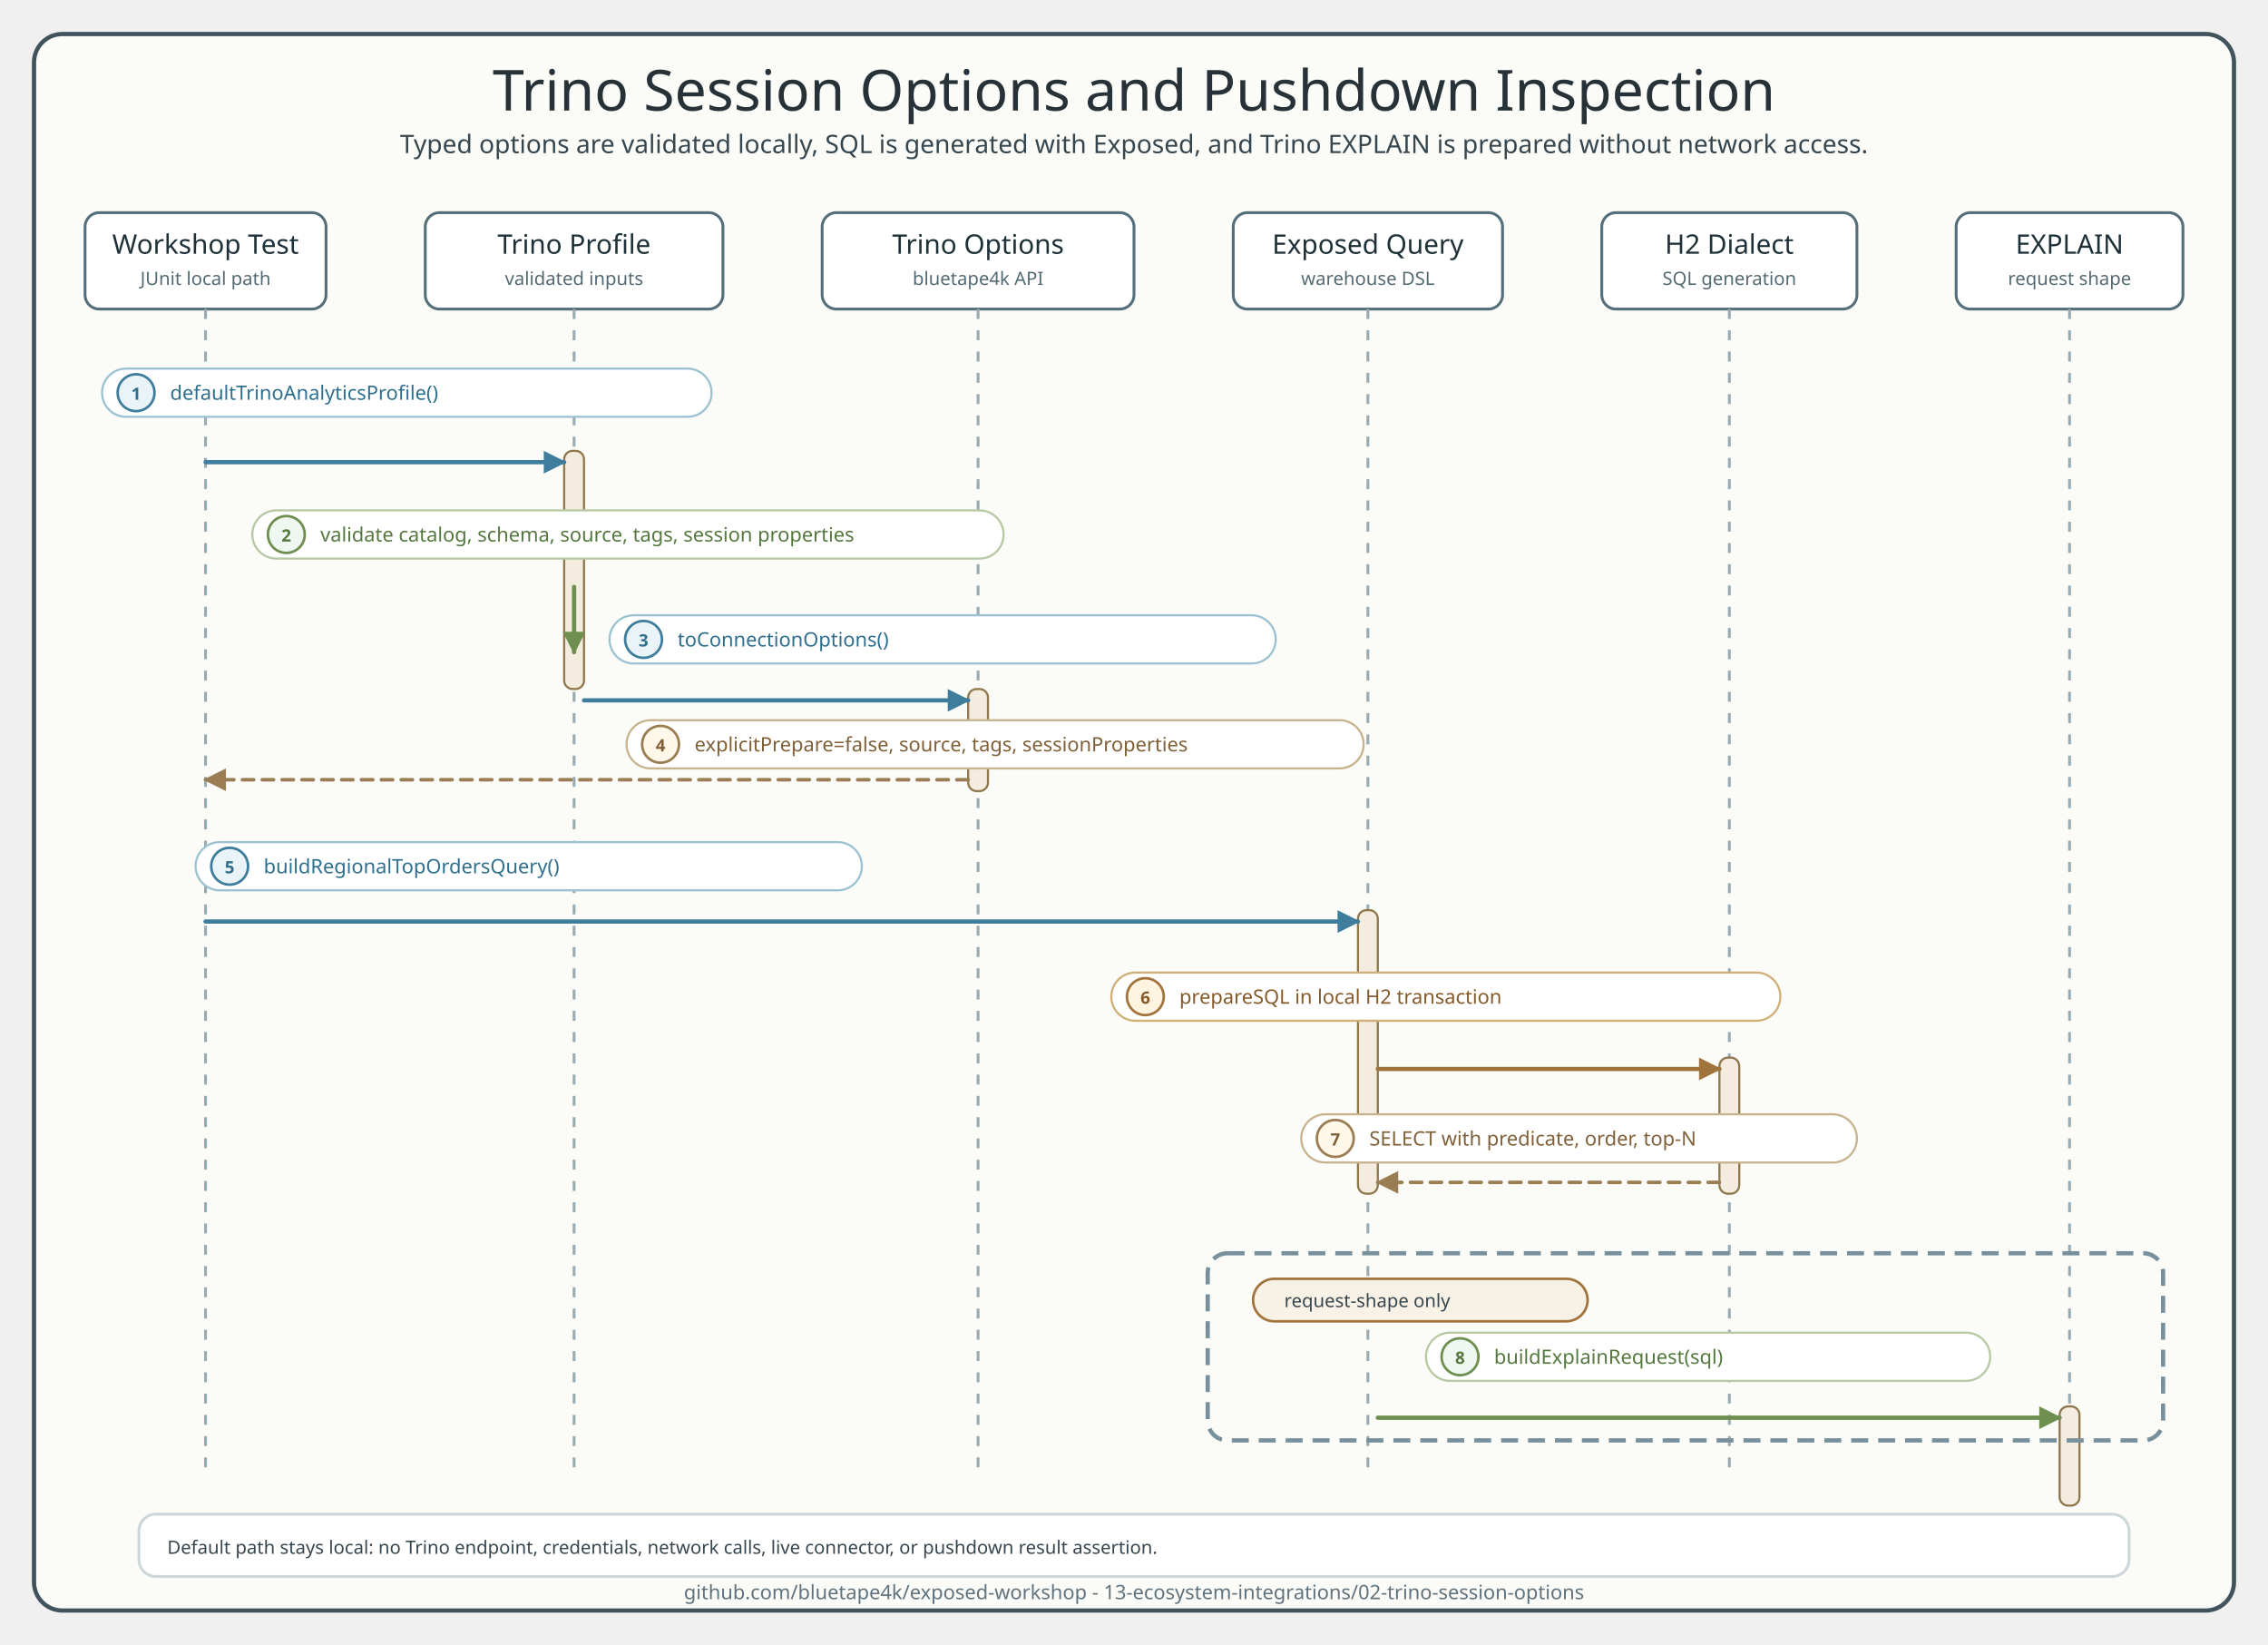
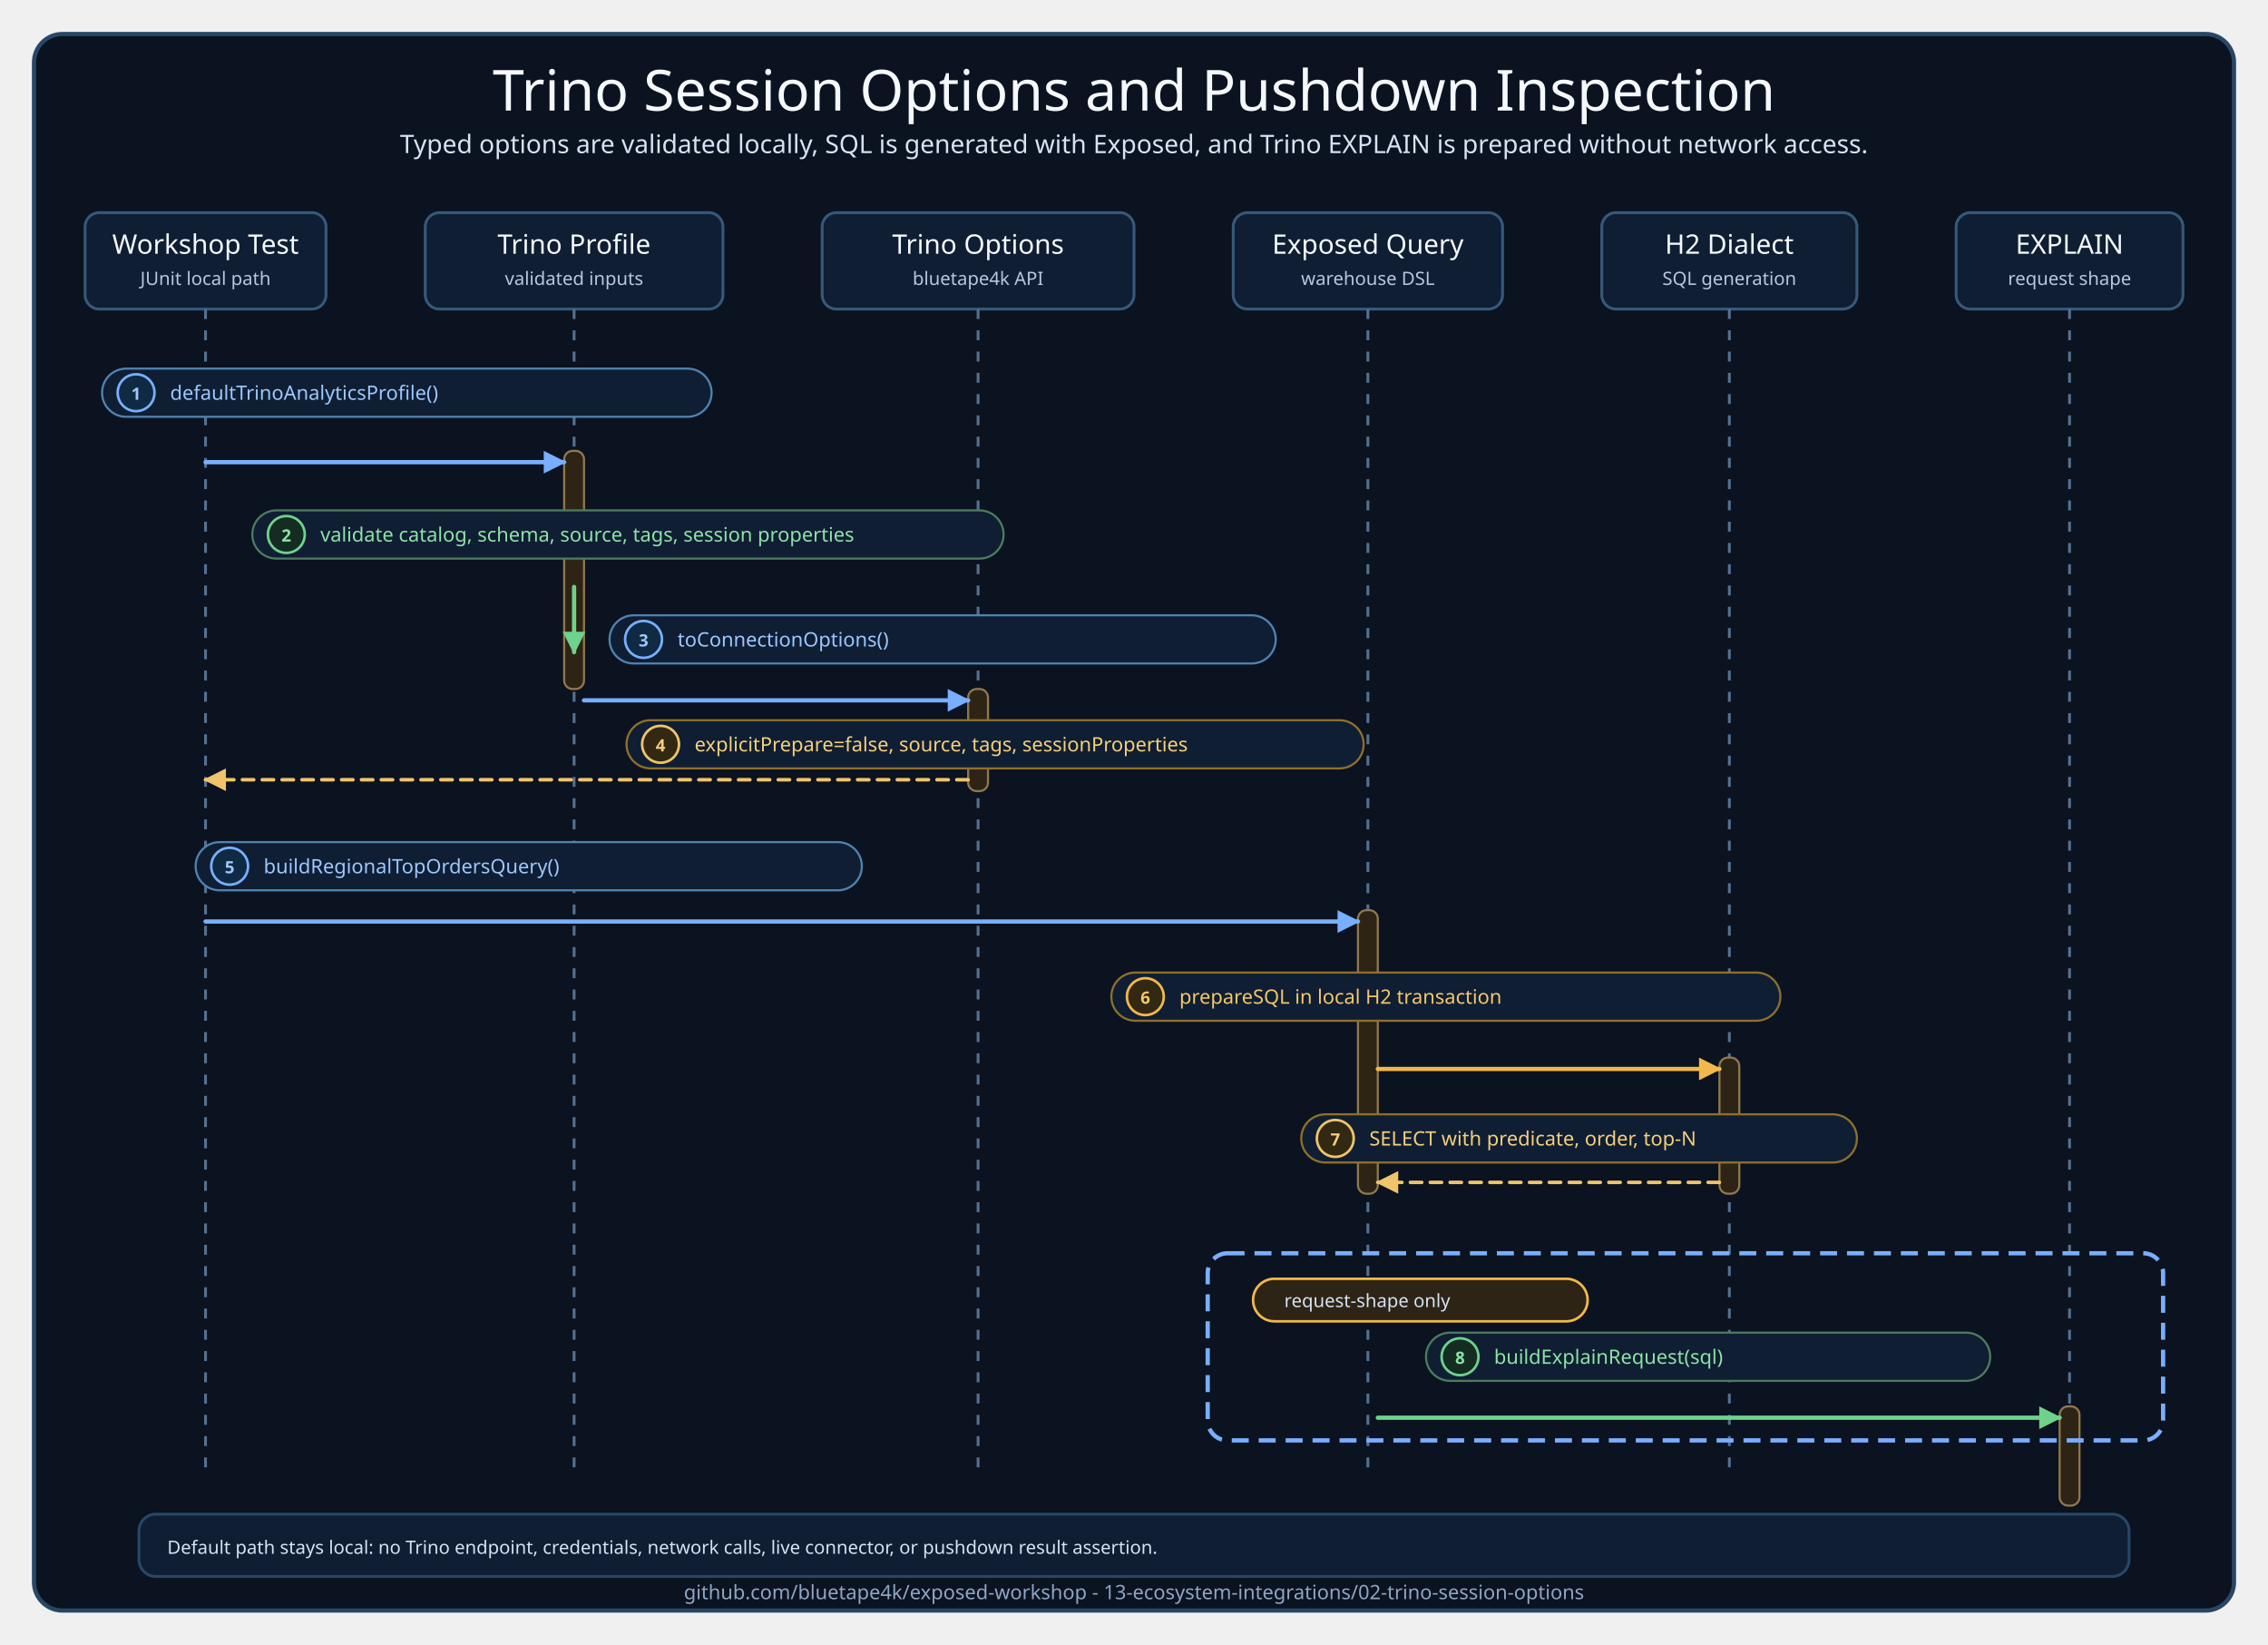
<svg xmlns="http://www.w3.org/2000/svg" width="1600" height="1160" viewBox="0 0 1600 1160" role="img" aria-labelledby="title desc">
  <defs>
    <style>
      text { letter-spacing: 0; }
-       .title { font-family: "Architects Daughter"; font-size: 40px; font-weight: 400; fill: #263238; }
-       .subtitle, .msg, .note, .footer, .role { font-family: "Comic Mono"; fill: #36464f; }
+       .title { font-family: "Architects Daughter"; font-size: 40px; font-weight: 400; fill: #F5F9FF; }
+       .subtitle, .msg, .note, .footer, .role { font-family: "Comic Mono"; fill: #D7E3F5; }
      .subtitle { font-size: 18px; }
-       .participant { font-family: "Architects Daughter"; font-size: 19px; font-weight: 400; fill: #1f3138; }
-       .role { font-size: 13px; fill: #546a73; }
+       .participant { font-family: "Architects Daughter"; font-size: 19px; font-weight: 400; fill: #F5F9FF; }
+       .role { font-size: 13px; fill: #B8C7DD; }
      .msg { font-size: 14px; }
      .note { font-size: 13px; }
-       .footer { font-size: 14px; fill: #60727d; }
-       .frame { fill: #fbfcf8; stroke: #41545d; stroke-width: 3; }
-       .header { fill: #ffffff; stroke: #546e7a; stroke-width: 2; }
-       .lifeline { stroke: #9aaab1; stroke-width: 2; stroke-dasharray: 7 8; }
-       .activation { fill: #f3ecdf; stroke: #8f784e; stroke-width: 1.5; }
-       .call { fill: none; stroke: #3f7d9c; stroke-width: 3; stroke-linecap: round; stroke-linejoin: round; marker-end: url(#arrowCall); }
-       .sql { fill: none; stroke: #a2743d; stroke-width: 3; stroke-linecap: round; stroke-linejoin: round; marker-end: url(#arrowSql); }
-       .state { fill: none; stroke: #6e8f4f; stroke-width: 3; stroke-linecap: round; stroke-linejoin: round; marker-end: url(#arrowState); }
-       .return { fill: none; stroke: #9b7d54; stroke-width: 2.5; stroke-dasharray: 8 6; stroke-linecap: round; stroke-linejoin: round; marker-end: url(#arrowReturn); }
-       .alt { fill: none; stroke: #78909c; stroke-width: 3; stroke-dasharray: 12 7; }
-       .label { fill: #ffffff; stroke: #d7e0e4; stroke-width: 1.5; }
-       .label.callLabel { stroke: #9cc2d1; }
-       .label.sqlLabel { stroke: #d0b078; }
-       .label.stateLabel { stroke: #b6c9a4; }
-       .label.returnLabel { stroke: #c8b38f; }
+       .footer { font-size: 14px; fill: #8EA6C4; }
+       .frame { fill: #0B1220; stroke: #284766; stroke-width: 3; }
+       .header { fill: #0F1E33; stroke: #365979; stroke-width: 2; }
+       .lifeline { stroke: #55718F; stroke-width: 2; stroke-dasharray: 7 8; }
+       .activation { fill: #2D2415; stroke: #8f784e; stroke-width: 1.5; }
+       .call { fill: none; stroke: #78AFFF; stroke-width: 3; stroke-linecap: round; stroke-linejoin: round; marker-end: url(#arrowCall); }
+       .sql { fill: none; stroke: #F2B84B; stroke-width: 3; stroke-linecap: round; stroke-linejoin: round; marker-end: url(#arrowSql); }
+       .state { fill: none; stroke: #6FD28C; stroke-width: 3; stroke-linecap: round; stroke-linejoin: round; marker-end: url(#arrowState); }
+       .return { fill: none; stroke: #EFC46B; stroke-width: 2.5; stroke-dasharray: 8 6; stroke-linecap: round; stroke-linejoin: round; marker-end: url(#arrowReturn); }
+       .alt { fill: none; stroke: #78AFFF; stroke-width: 3; stroke-dasharray: 12 7; }
+       .label { fill: #0F1E33; stroke: #365979; stroke-width: 1.5; }
+       .label.callLabel { stroke: #4F83B0; }
+       .label.sqlLabel { stroke: #8F6F2C; }
+       .label.stateLabel { stroke: #4D7B5E; }
+       .label.returnLabel { stroke: #8F6F2C; }
      .badge { stroke-width: 1.8; }
-       .badge.callBadge { fill: #eaf4f8; stroke: #3f7d9c; }
-       .badge.sqlBadge { fill: #fff4df; stroke: #a2743d; }
-       .badge.stateBadge { fill: #eef7f0; stroke: #6e8f4f; }
-       .badge.returnBadge { fill: #fff7e8; stroke: #9b7d54; }
+       .badge.callBadge { fill: #102A43; stroke: #78AFFF; }
+       .badge.sqlBadge { fill: #332812; stroke: #F2B84B; }
+       .badge.stateBadge { fill: #142C22; stroke: #6FD28C; }
+       .badge.returnBadge { fill: #332812; stroke: #EFC46B; }
      .badgeText { font-family: "Comic Mono"; font-size: 12px; font-weight: 700; }
-       .msg.callText, .badgeText.callText { fill: #2f6f8e; }
-       .msg.sqlText, .badgeText.sqlText { fill: #855a29; }
-       .msg.stateText, .badgeText.stateText { fill: #55783f; }
-       .msg.returnText, .badgeText.returnText { fill: #7f6038; }
+       .msg.callText, .badgeText.callText { fill: #9DC7FF; }
+       .msg.sqlText, .badgeText.sqlText { fill: #F5C76A; }
+       .msg.stateText, .badgeText.stateText { fill: #8DE3A6; }
+       .msg.returnText, .badgeText.returnText { fill: #F5CF7A; }
    </style>
    <marker id="arrowCall" markerUnits="userSpaceOnUse" markerWidth="16" markerHeight="16" viewBox="0 0 10 10" refX="9" refY="5" orient="auto">
-       <path d="M 0 0 L 10 5 L 0 10 Z" fill="#3f7d9c" stroke="#3f7d9c" stroke-width="0" stroke-dasharray="none" style="stroke-dasharray:none!important" />
+       <path d="M 0 0 L 10 5 L 0 10 Z" fill="#78AFFF" stroke="#78AFFF" stroke-width="0" stroke-dasharray="none" style="stroke-dasharray:none!important" />
    </marker>
    <marker id="arrowSql" markerUnits="userSpaceOnUse" markerWidth="16" markerHeight="16" viewBox="0 0 10 10" refX="9" refY="5" orient="auto">
-       <path d="M 0 0 L 10 5 L 0 10 Z" fill="#a2743d" stroke="#a2743d" stroke-width="0" stroke-dasharray="none" style="stroke-dasharray:none!important" />
+       <path d="M 0 0 L 10 5 L 0 10 Z" fill="#F2B84B" stroke="#F2B84B" stroke-width="0" stroke-dasharray="none" style="stroke-dasharray:none!important" />
    </marker>
    <marker id="arrowState" markerUnits="userSpaceOnUse" markerWidth="16" markerHeight="16" viewBox="0 0 10 10" refX="9" refY="5" orient="auto">
-       <path d="M 0 0 L 10 5 L 0 10 Z" fill="#6e8f4f" stroke="#6e8f4f" stroke-width="0" stroke-dasharray="none" style="stroke-dasharray:none!important" />
+       <path d="M 0 0 L 10 5 L 0 10 Z" fill="#6FD28C" stroke="#6FD28C" stroke-width="0" stroke-dasharray="none" style="stroke-dasharray:none!important" />
    </marker>
    <marker id="arrowReturn" markerUnits="userSpaceOnUse" markerWidth="16" markerHeight="16" viewBox="0 0 10 10" refX="9" refY="5" orient="auto">
-       <path d="M 0 0 L 10 5 L 0 10 Z" fill="#9b7d54" stroke="#9b7d54" stroke-width="0" stroke-dasharray="none" style="stroke-dasharray:none!important" />
+       <path d="M 0 0 L 10 5 L 0 10 Z" fill="#EFC46B" stroke="#EFC46B" stroke-width="0" stroke-dasharray="none" style="stroke-dasharray:none!important" />
    </marker>
  </defs>
  <rect x="24" y="24" width="1552" height="1112" rx="20" class="frame" />
  <text x="800" y="78" text-anchor="middle" class="title">Trino Session Options and Pushdown Inspection</text>
  <text x="800" y="108" text-anchor="middle" class="subtitle">Typed options are validated locally, SQL is generated with Exposed, and Trino EXPLAIN is prepared without network access.</text>
  <g id="participants">
    <rect x="60" y="150" width="170" height="68" rx="10" class="header" />
    <text x="145" y="179" text-anchor="middle" class="participant">Workshop Test</text>
    <text x="145" y="201" text-anchor="middle" class="role">JUnit local path</text>
    <rect x="300" y="150" width="210" height="68" rx="10" class="header" />
    <text x="405" y="179" text-anchor="middle" class="participant">Trino Profile</text>
    <text x="405" y="201" text-anchor="middle" class="role">validated inputs</text>
    <rect x="580" y="150" width="220" height="68" rx="10" class="header" />
    <text x="690" y="179" text-anchor="middle" class="participant">Trino Options</text>
    <text x="690" y="201" text-anchor="middle" class="role">bluetape4k API</text>
    <rect x="870" y="150" width="190" height="68" rx="10" class="header" />
    <text x="965" y="179" text-anchor="middle" class="participant">Exposed Query</text>
    <text x="965" y="201" text-anchor="middle" class="role">warehouse DSL</text>
    <rect x="1130" y="150" width="180" height="68" rx="10" class="header" />
    <text x="1220" y="179" text-anchor="middle" class="participant">H2 Dialect</text>
    <text x="1220" y="201" text-anchor="middle" class="role">SQL generation</text>
    <rect x="1380" y="150" width="160" height="68" rx="10" class="header" />
    <text x="1460" y="179" text-anchor="middle" class="participant">EXPLAIN</text>
    <text x="1460" y="201" text-anchor="middle" class="role">request shape</text>
  </g>
  <line x1="145" y1="218" x2="145" y2="1040" class="lifeline" />
  <line x1="405" y1="218" x2="405" y2="1040" class="lifeline" />
  <line x1="690" y1="218" x2="690" y2="1040" class="lifeline" />
  <line x1="965" y1="218" x2="965" y2="1040" class="lifeline" />
  <line x1="1220" y1="218" x2="1220" y2="1040" class="lifeline" />
  <line x1="1460" y1="218" x2="1460" y2="1040" class="lifeline" />
  <rect x="398" y="318" width="14" height="168" rx="6" class="activation" />
  <rect x="683" y="486" width="14" height="72" rx="6" class="activation" />
  <rect x="958" y="642" width="14" height="200" rx="6" class="activation" />
  <rect x="1213" y="746" width="14" height="96" rx="6" class="activation" />
  <rect x="1453" y="992" width="14" height="70" rx="6" class="activation" />
  <rect x="72" y="260" width="430" height="34" rx="17" class="label callLabel" />
  <circle cx="96" cy="277" r="13" class="badge callBadge" />
  <text x="96" y="282" text-anchor="middle" class="badgeText callText">1</text>
  <text x="120" y="282" class="msg callText">defaultTrinoAnalyticsProfile()</text>
  <path d="M 145 326 L 398 326" class="call" />
  <rect x="178" y="360" width="530" height="34" rx="17" class="label stateLabel" />
  <circle cx="202" cy="377" r="13" class="badge stateBadge" />
  <text x="202" y="382" text-anchor="middle" class="badgeText stateText">2</text>
  <text x="226" y="382" class="msg stateText">validate catalog, schema, source, tags, session properties</text>
  <path d="M 405 414 L 405 460" class="state" />
  <rect x="430" y="434" width="470" height="34" rx="17" class="label callLabel" />
  <circle cx="454" cy="451" r="13" class="badge callBadge" />
  <text x="454" y="456" text-anchor="middle" class="badgeText callText">3</text>
  <text x="478" y="456" class="msg callText">toConnectionOptions()</text>
  <path d="M 412 494 L 683 494" class="call" />
  <rect x="442" y="508" width="520" height="34" rx="17" class="label returnLabel" />
  <circle cx="466" cy="525" r="13" class="badge returnBadge" />
  <text x="466" y="530" text-anchor="middle" class="badgeText returnText">4</text>
  <text x="490" y="530" class="msg returnText">explicitPrepare=false, source, tags, sessionProperties</text>
  <path d="M 683 550 L 145 550" class="return" />
  <rect x="138" y="594" width="470" height="34" rx="17" class="label callLabel" />
  <circle cx="162" cy="611" r="13" class="badge callBadge" />
  <text x="162" y="616" text-anchor="middle" class="badgeText callText">5</text>
  <text x="186" y="616" class="msg callText">buildRegionalTopOrdersQuery()</text>
  <path d="M 145 650 L 958 650" class="call" />
  <rect x="784" y="686" width="472" height="34" rx="17" class="label sqlLabel" />
  <circle cx="808" cy="703" r="13" class="badge sqlBadge" />
  <text x="808" y="708" text-anchor="middle" class="badgeText sqlText">6</text>
  <text x="832" y="708" class="msg sqlText">prepareSQL in local H2 transaction</text>
  <path d="M 972 754 L 1213 754" class="sql" />
  <rect x="918" y="786" width="392" height="34" rx="17" class="label returnLabel" />
  <circle cx="942" cy="803" r="13" class="badge returnBadge" />
  <text x="942" y="808" text-anchor="middle" class="badgeText returnText">7</text>
  <text x="966" y="808" class="msg returnText">SELECT with predicate, order, top-N</text>
  <path d="M 1213 834 L 972 834" class="return" />
  <rect x="852" y="884" width="674" height="132" rx="14" class="alt" />
-   <rect x="884" y="902" width="236" height="30" rx="15" fill="#f8f1e6" stroke="#a2743d" stroke-width="1.8" />
+   <rect x="884" y="902" width="236" height="30" rx="15" fill="#2D2415" stroke="#F2B84B" stroke-width="1.8" />
  <text x="906" y="922" class="note">request-shape only</text>
  <rect x="1006" y="940" width="398" height="34" rx="17" class="label stateLabel" />
  <circle cx="1030" cy="957" r="13" class="badge stateBadge" />
  <text x="1030" y="962" text-anchor="middle" class="badgeText stateText">8</text>
  <text x="1054" y="962" class="msg stateText">buildExplainRequest(sql)</text>
  <path d="M 972 1000 L 1453 1000" class="state" />
-   <rect x="98" y="1068" width="1404" height="44" rx="12" fill="#ffffff" stroke="#ccd7da" stroke-width="2" />
+   <rect x="98" y="1068" width="1404" height="44" rx="12" fill="#0F1E33" stroke="#284766" stroke-width="2" />
  <text x="118" y="1096" class="note">Default path stays local: no Trino endpoint, credentials, network calls, live connector, or pushdown result assertion.</text>
  <text x="800" y="1128" text-anchor="middle" class="footer">github.com/bluetape4k/exposed-workshop - 13-ecosystem-integrations/02-trino-session-options</text>
</svg>
